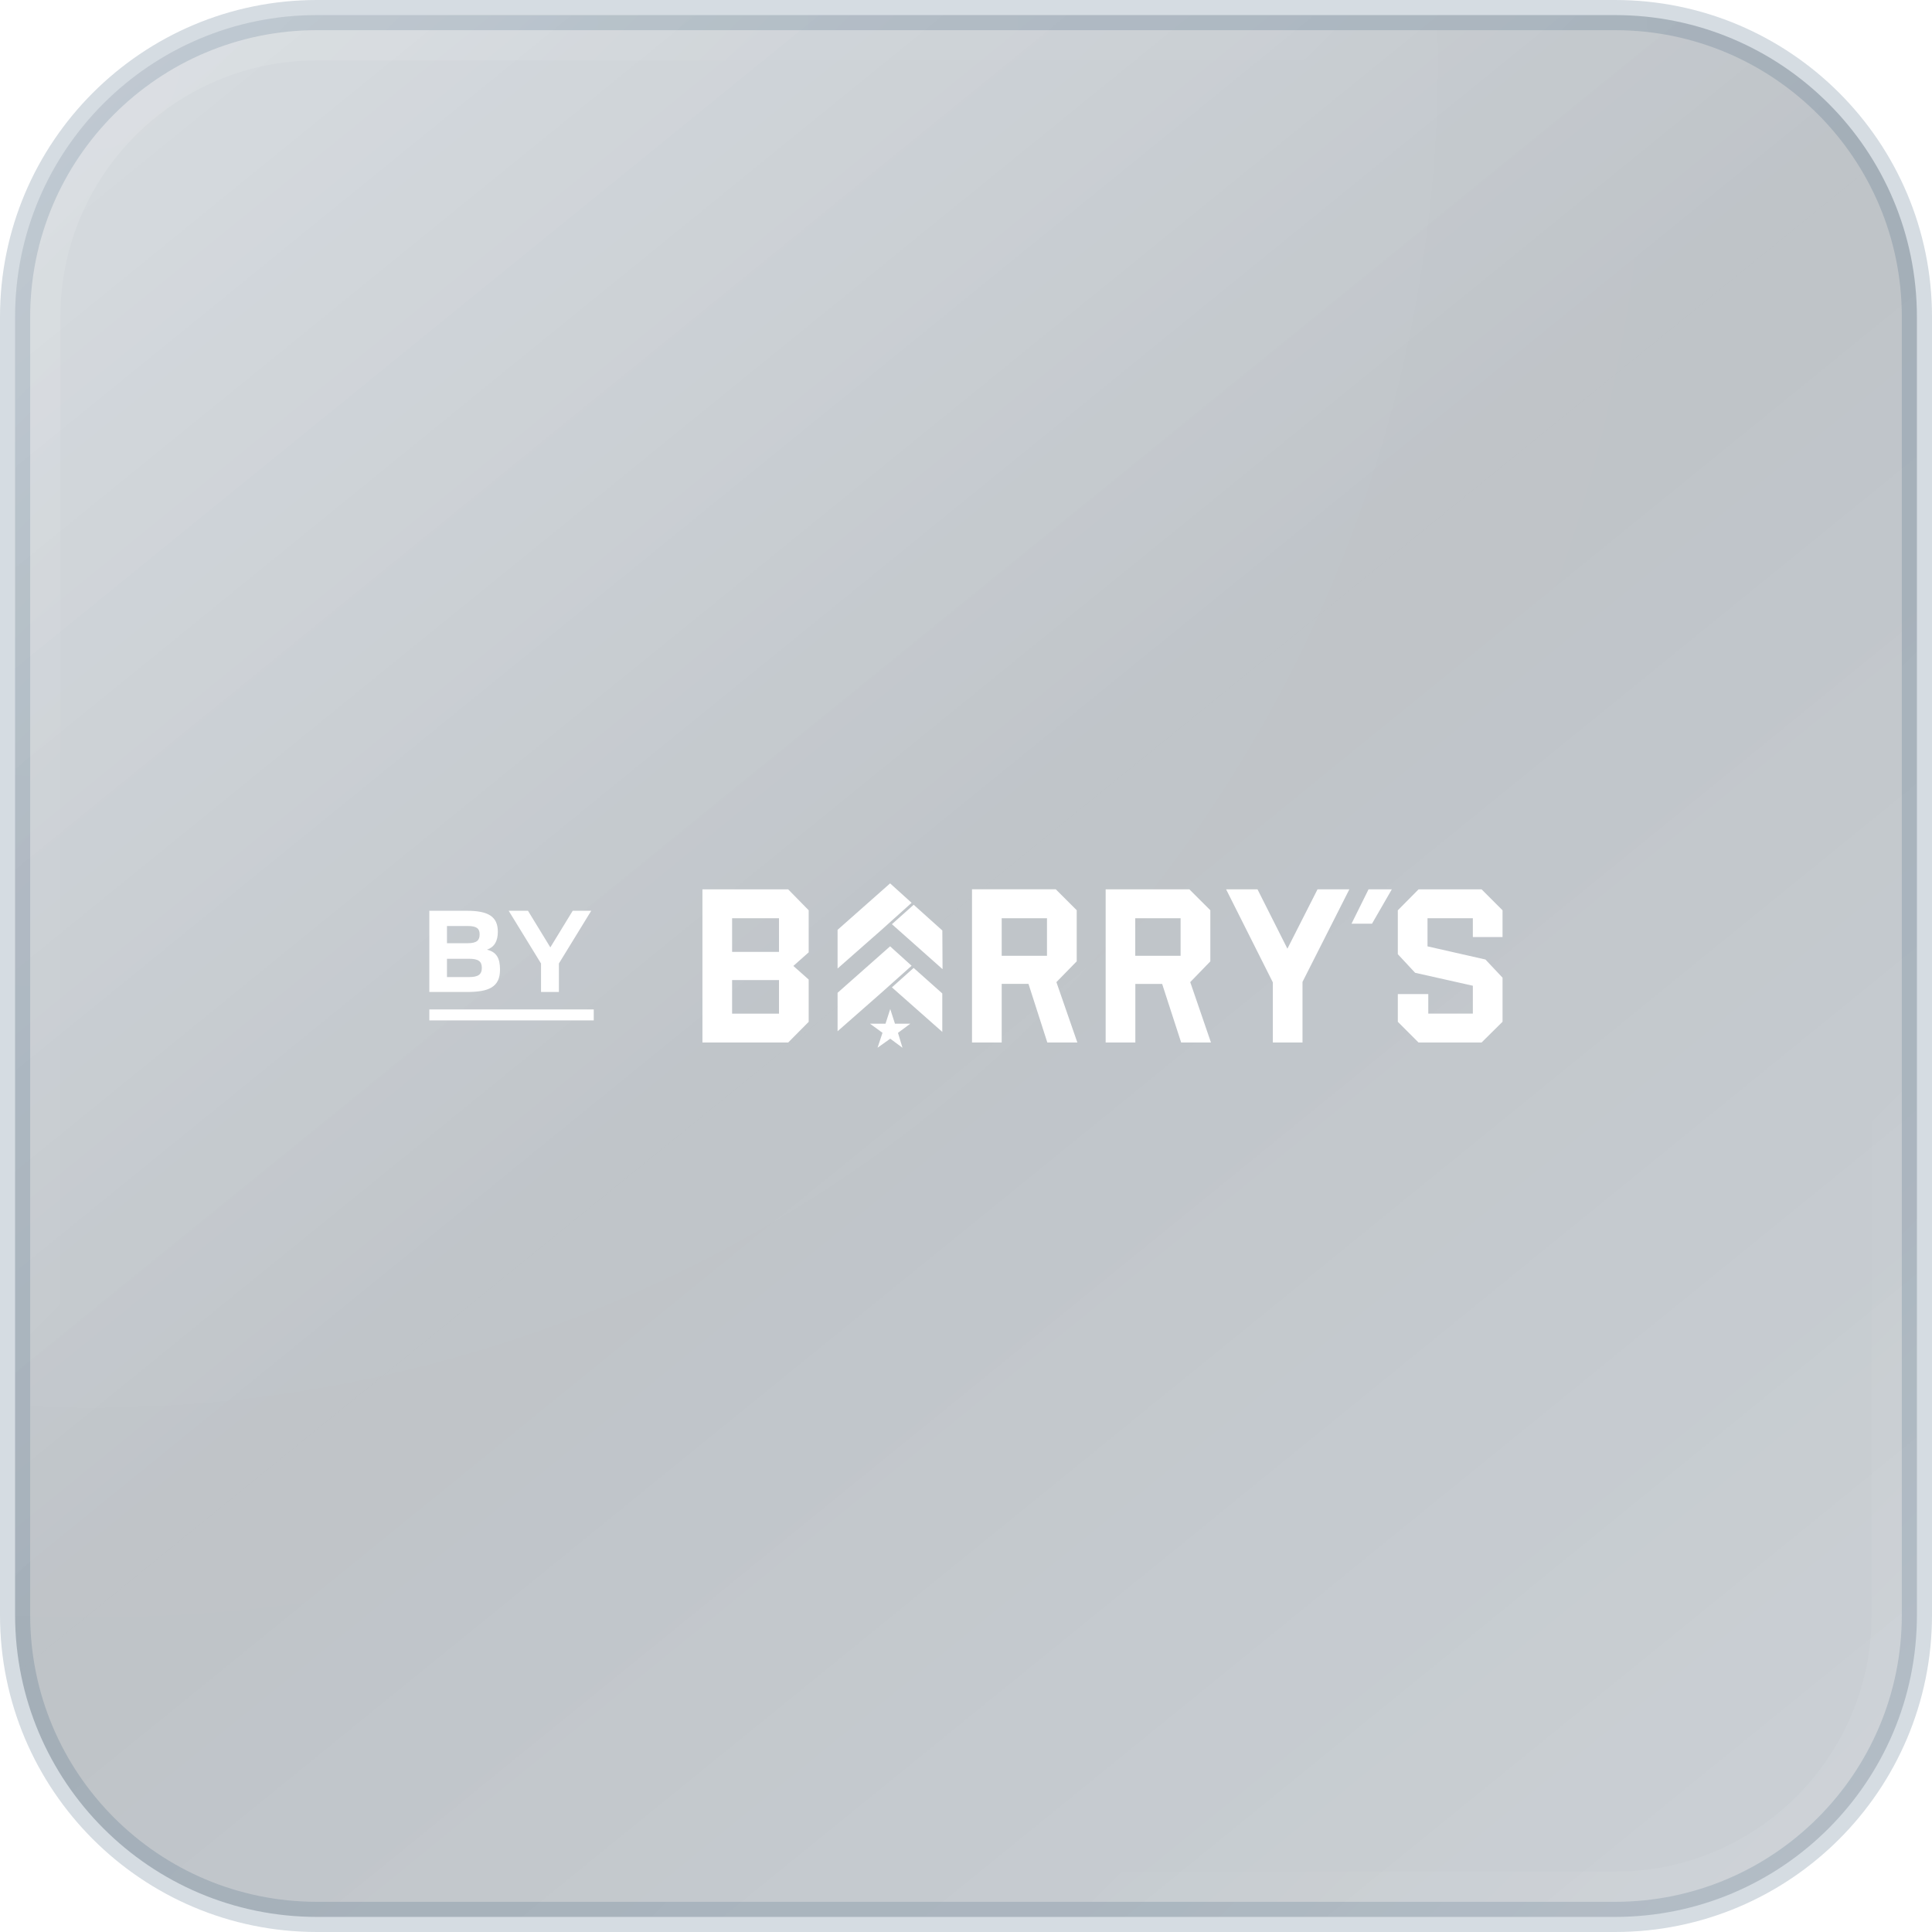
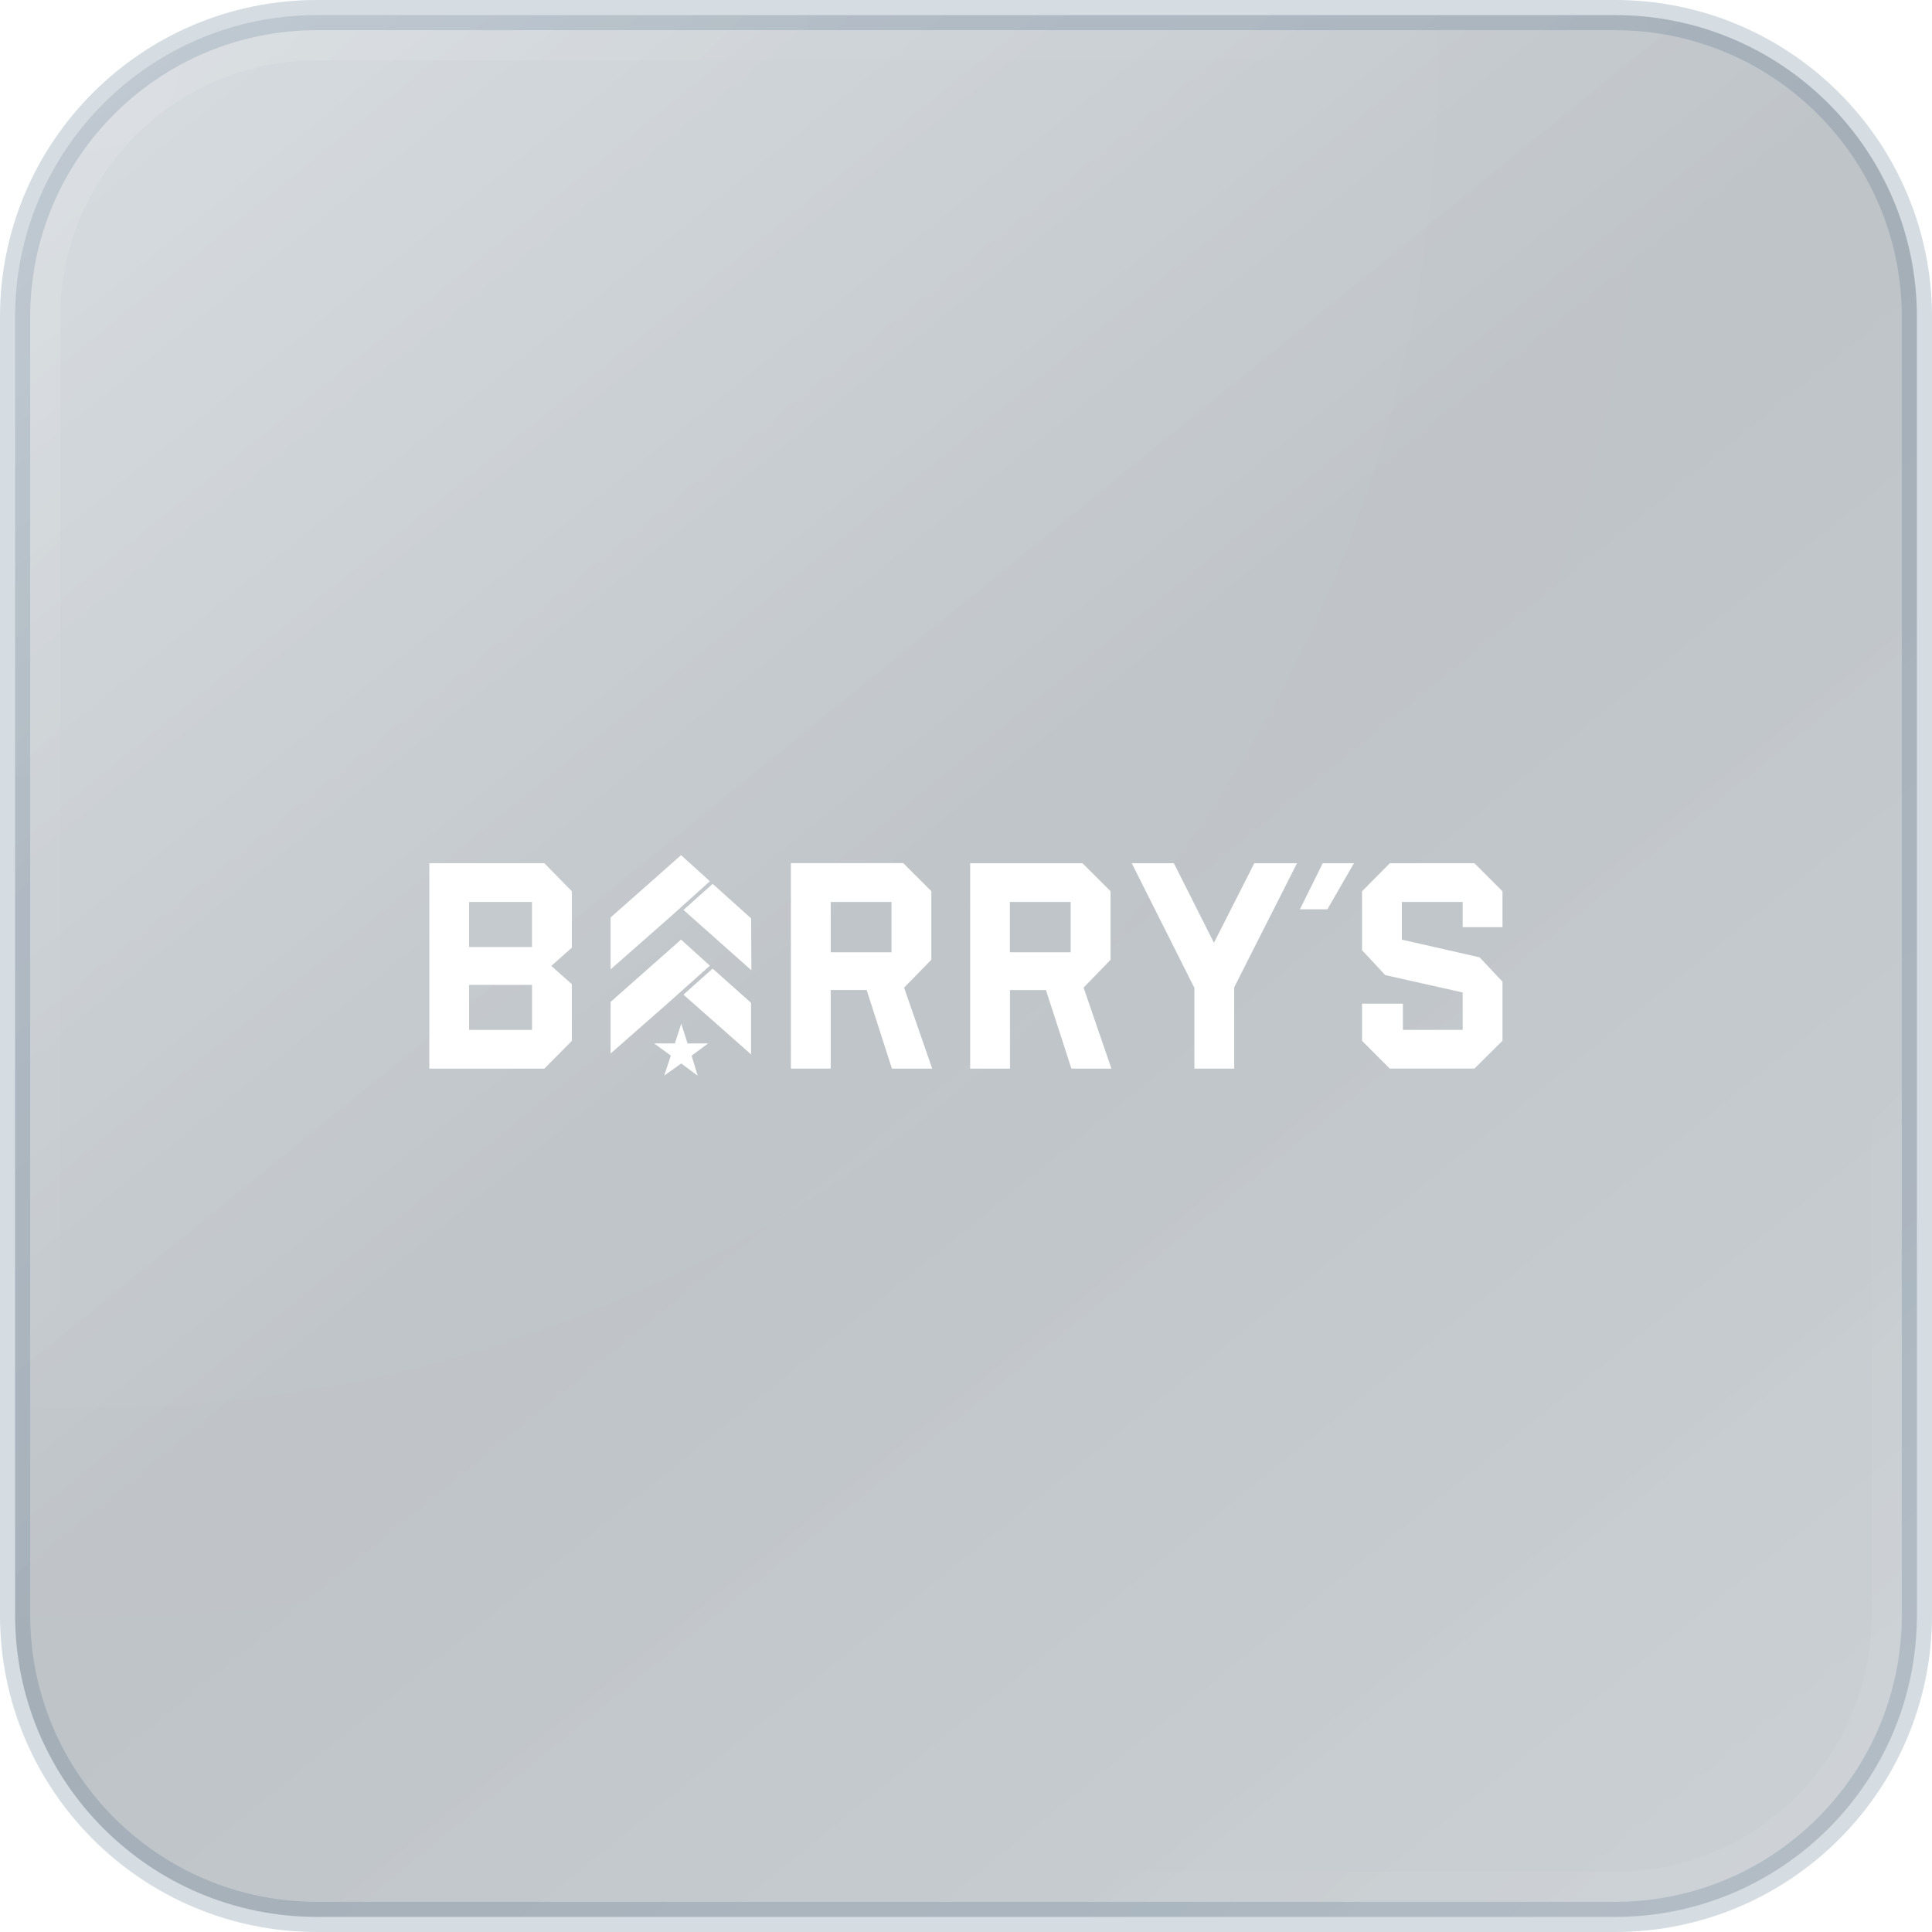
<svg xmlns="http://www.w3.org/2000/svg" viewBox="0 0 64 64" fill="none" color="#FFFFFF">
  <g>
    <defs>
      <linearGradient id="barrys-app-mono-dark-background-surface" x1="6" y1="0" x2="58" y2="64" gradientUnits="userSpaceOnUse">
        <stop offset="0" stop-color="#526678" stop-opacity=".24" />
        <stop offset=".48" stop-color="#273746" stop-opacity=".30" />
        <stop offset="1" stop-color="#364A5C" stop-opacity=".26" />
      </linearGradient>
      <radialGradient id="barrys-app-mono-dark-background-sheen" cx="3" cy="2" r="62" gradientUnits="userSpaceOnUse">
        <stop stop-color="#FFFFFF" stop-opacity="0.035" />
        <stop offset="1" stop-color="#FFFFFF" stop-opacity="0" />
      </radialGradient>
      <linearGradient id="barrys-app-mono-dark-background-reflection" x1="0" y1="0" x2="64" y2="64" gradientUnits="userSpaceOnUse">
        <stop stop-color="#FFFFFF" stop-opacity="0.15" />
        <stop offset=".23" stop-color="#FFFFFF" stop-opacity="0.018" />
        <stop offset=".5" stop-color="#FFFFFF" stop-opacity="0" />
        <stop offset=".78" stop-color="#FFFFFF" stop-opacity="0.01" />
        <stop offset="1" stop-color="#FFFFFF" stop-opacity="0.09" />
      </linearGradient>
    </defs>
    <rect x=".5" y=".5" width="63" height="63" rx="10" fill="url(#barrys-app-mono-dark-background-surface)" stroke="#526E86" stroke-opacity=".24" />
    <rect x=".5" y=".5" width="63" height="63" rx="10" fill="url(#barrys-app-mono-dark-background-sheen)" />
    <rect x="1.25" y="1.25" width="61.5" height="61.5" rx="9.25" stroke="url(#barrys-app-mono-dark-background-reflection)" stroke-width="1.5" />
  </g>
  <defs>
    <filter id="barrys-app-mono-dark-mono" x="-5%" y="-5%" width="110%" height="110%" color-interpolation-filters="sRGB">
      <feColorMatrix in="SourceGraphic" type="matrix" values="0 0 0 0 1 0 0 0 0 1 0 0 0 0 1 -0.228 -0.766 -0.077 0 1.071" result="tones" />
      <feComposite in="tones" in2="SourceAlpha" operator="in" />
      <feComponentTransfer result="coverage">
        <feFuncA type="linear" slope="1" />
      </feComponentTransfer>
      <feFlood flood-color="currentColor" />
      <feComposite in2="coverage" operator="in" />
    </filter>
  </defs>
  <g filter="url(#barrys-app-mono-dark-mono)">
    <defs>
      <clipPath id="barrys-app-mono-dark-tile">
        <rect x=".5" y=".5" width="63" height="63" rx="10" />
      </clipPath>
    </defs>
    <g clip-path="url(#barrys-app-mono-dark-tile)">
-       <svg viewBox="0 0 79 12.163" fill="none" color="black" x="14.222" y="14.222" width="35.556" height="35.556">
-         <path d="M0 7.994V2.017H2.775C4.364 2.017 5.042 2.46 5.042 3.557C5.042 4.251 4.792 4.687 4.243 4.88C4.945 5.05 5.203 5.502 5.203 6.349C5.203 7.647 4.364 7.994 2.759 7.994H0ZM1.299 6.897H2.912C3.59 6.897 3.864 6.712 3.864 6.22C3.864 5.727 3.598 5.55 2.912 5.55H1.299V6.897ZM1.299 4.404H2.823C3.525 4.404 3.703 4.17 3.703 3.751C3.703 3.332 3.493 3.138 2.823 3.138H1.299V4.404Z" fill="#111111" />
-         <path d="M8.221 7.994V5.897L5.841 2.017H7.261L8.907 4.711L10.553 2.017H11.916L9.536 5.897V7.994H8.221Z" fill="#111111" />
-         <path d="M0 9.277H12.101V10.084H0V9.277Z" fill="#111111" />
+       <svg viewBox="20.101 0 58.899 12.163" fill="none" color="black" x="14.222" y="14.222" width="35.556" height="35.556">
        <path d="M20.101 11.714V0.44H26.411L27.921 1.979V5.076L26.794 6.077L27.921 7.078V10.191L26.411 11.714H20.101ZM22.285 5.042H25.736V2.568H22.285V5.042ZM22.285 9.589H25.736V7.116H22.285V9.589ZM30.048 6.267V3.42L33.914 0L35.497 1.431L33.23 3.468L30.048 6.267ZM33.233 8.085L30.048 10.884V8.053L33.914 4.633L35.497 6.064L33.233 8.085ZM35.396 10.333L34.494 11.002L34.826 12.101L33.924 11.432L32.99 12.097L33.354 10.998L32.436 10.33H33.575L33.924 9.247L34.272 10.33H35.396V10.333ZM35.649 1.574L37.758 3.468L37.774 6.315L34.047 3.005L35.649 1.574ZM37.755 8.101V10.932L34.047 7.654L35.646 6.223L37.755 8.101ZM46.154 7.268L47.696 11.714H45.486L44.099 7.398H42.127V11.711H39.942V0.437H46.107L47.649 1.976V5.738L46.154 7.268ZM45.461 2.568H42.127V5.33H45.461V2.568ZM56.004 7.268L57.53 11.714H55.336L53.937 7.401H51.964V11.714H49.779V0.44H55.941L57.483 1.979V5.741L56.004 7.268ZM55.295 2.568H51.958V5.33H55.295V2.568ZM62.083 7.284L58.645 0.44H60.956L63.156 4.807L65.372 0.44H67.715L64.267 7.252V11.714H62.083V7.284ZM69.381 2.97H67.874L69.127 0.44H70.84L69.381 2.97ZM72.809 11.714L71.283 10.188V8.148H73.525V9.586H76.805V7.534L72.556 6.581L71.283 5.213V1.982L72.809 0.44H77.448L78.99 1.982V3.949H76.805V2.568H73.468V4.636L77.733 5.605L78.99 6.942V10.185L77.448 11.711H72.809V11.714Z" fill="#111111" />
      </svg>
    </g>
  </g>
</svg>
